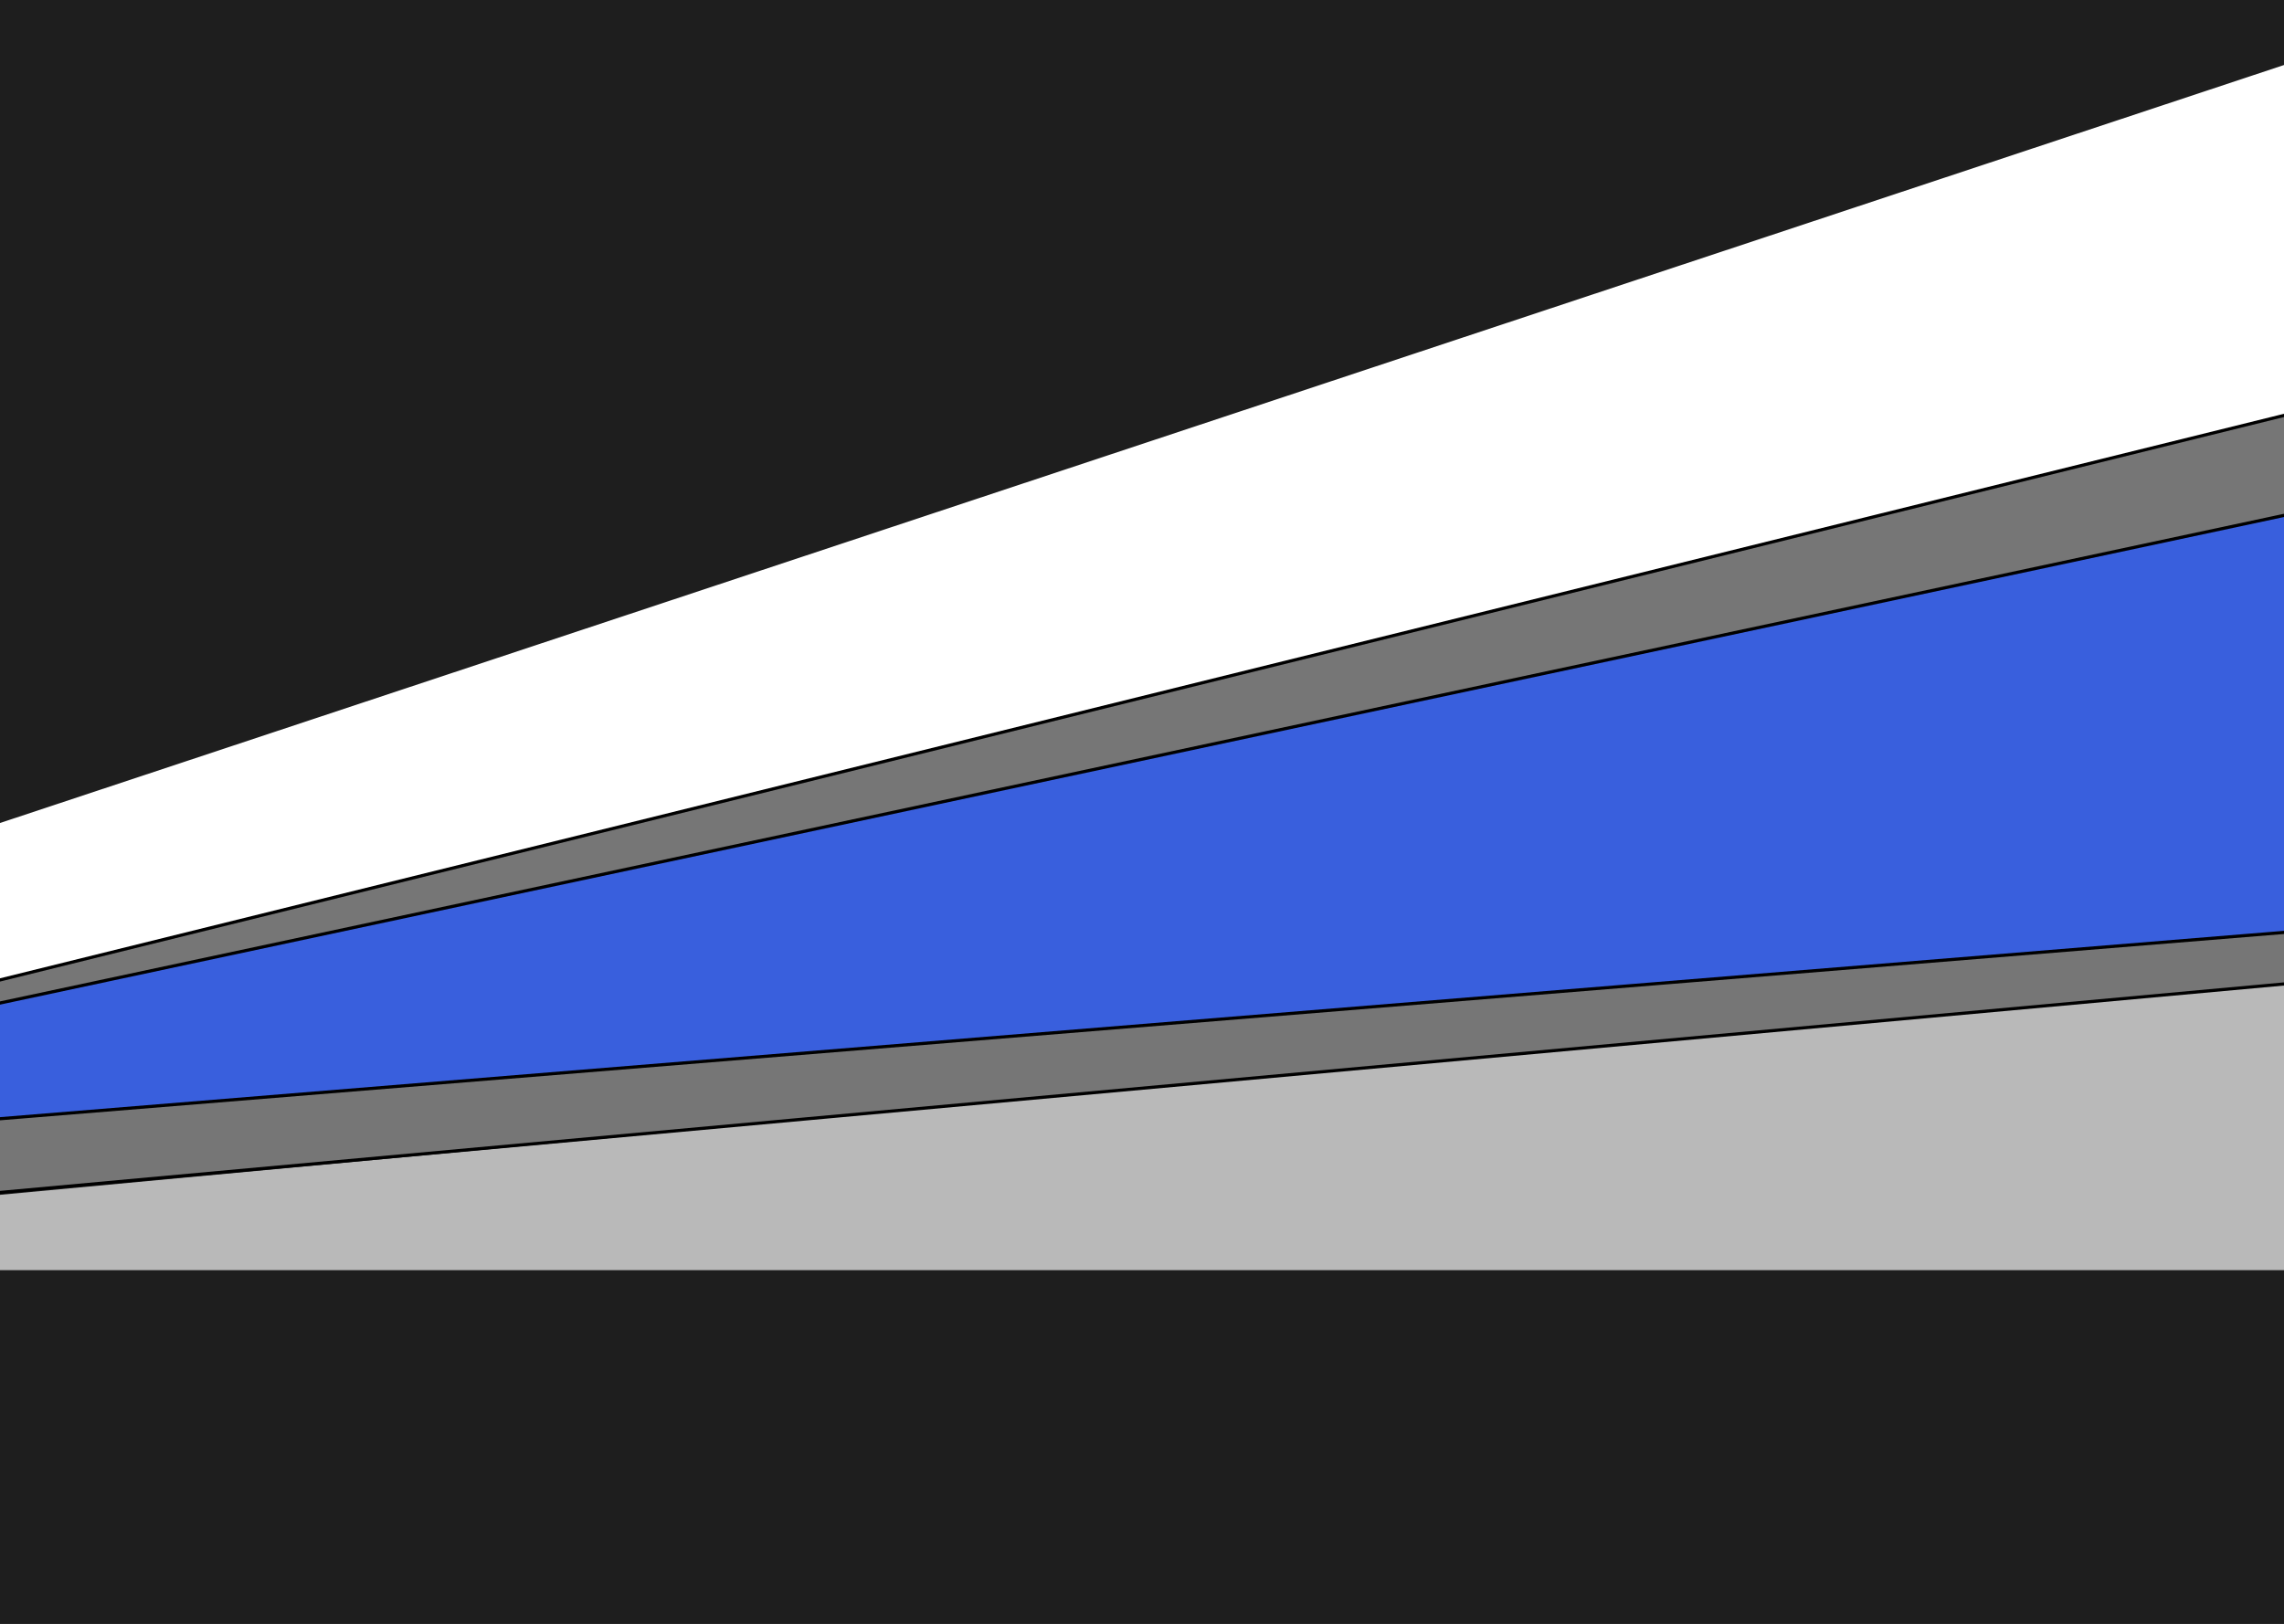
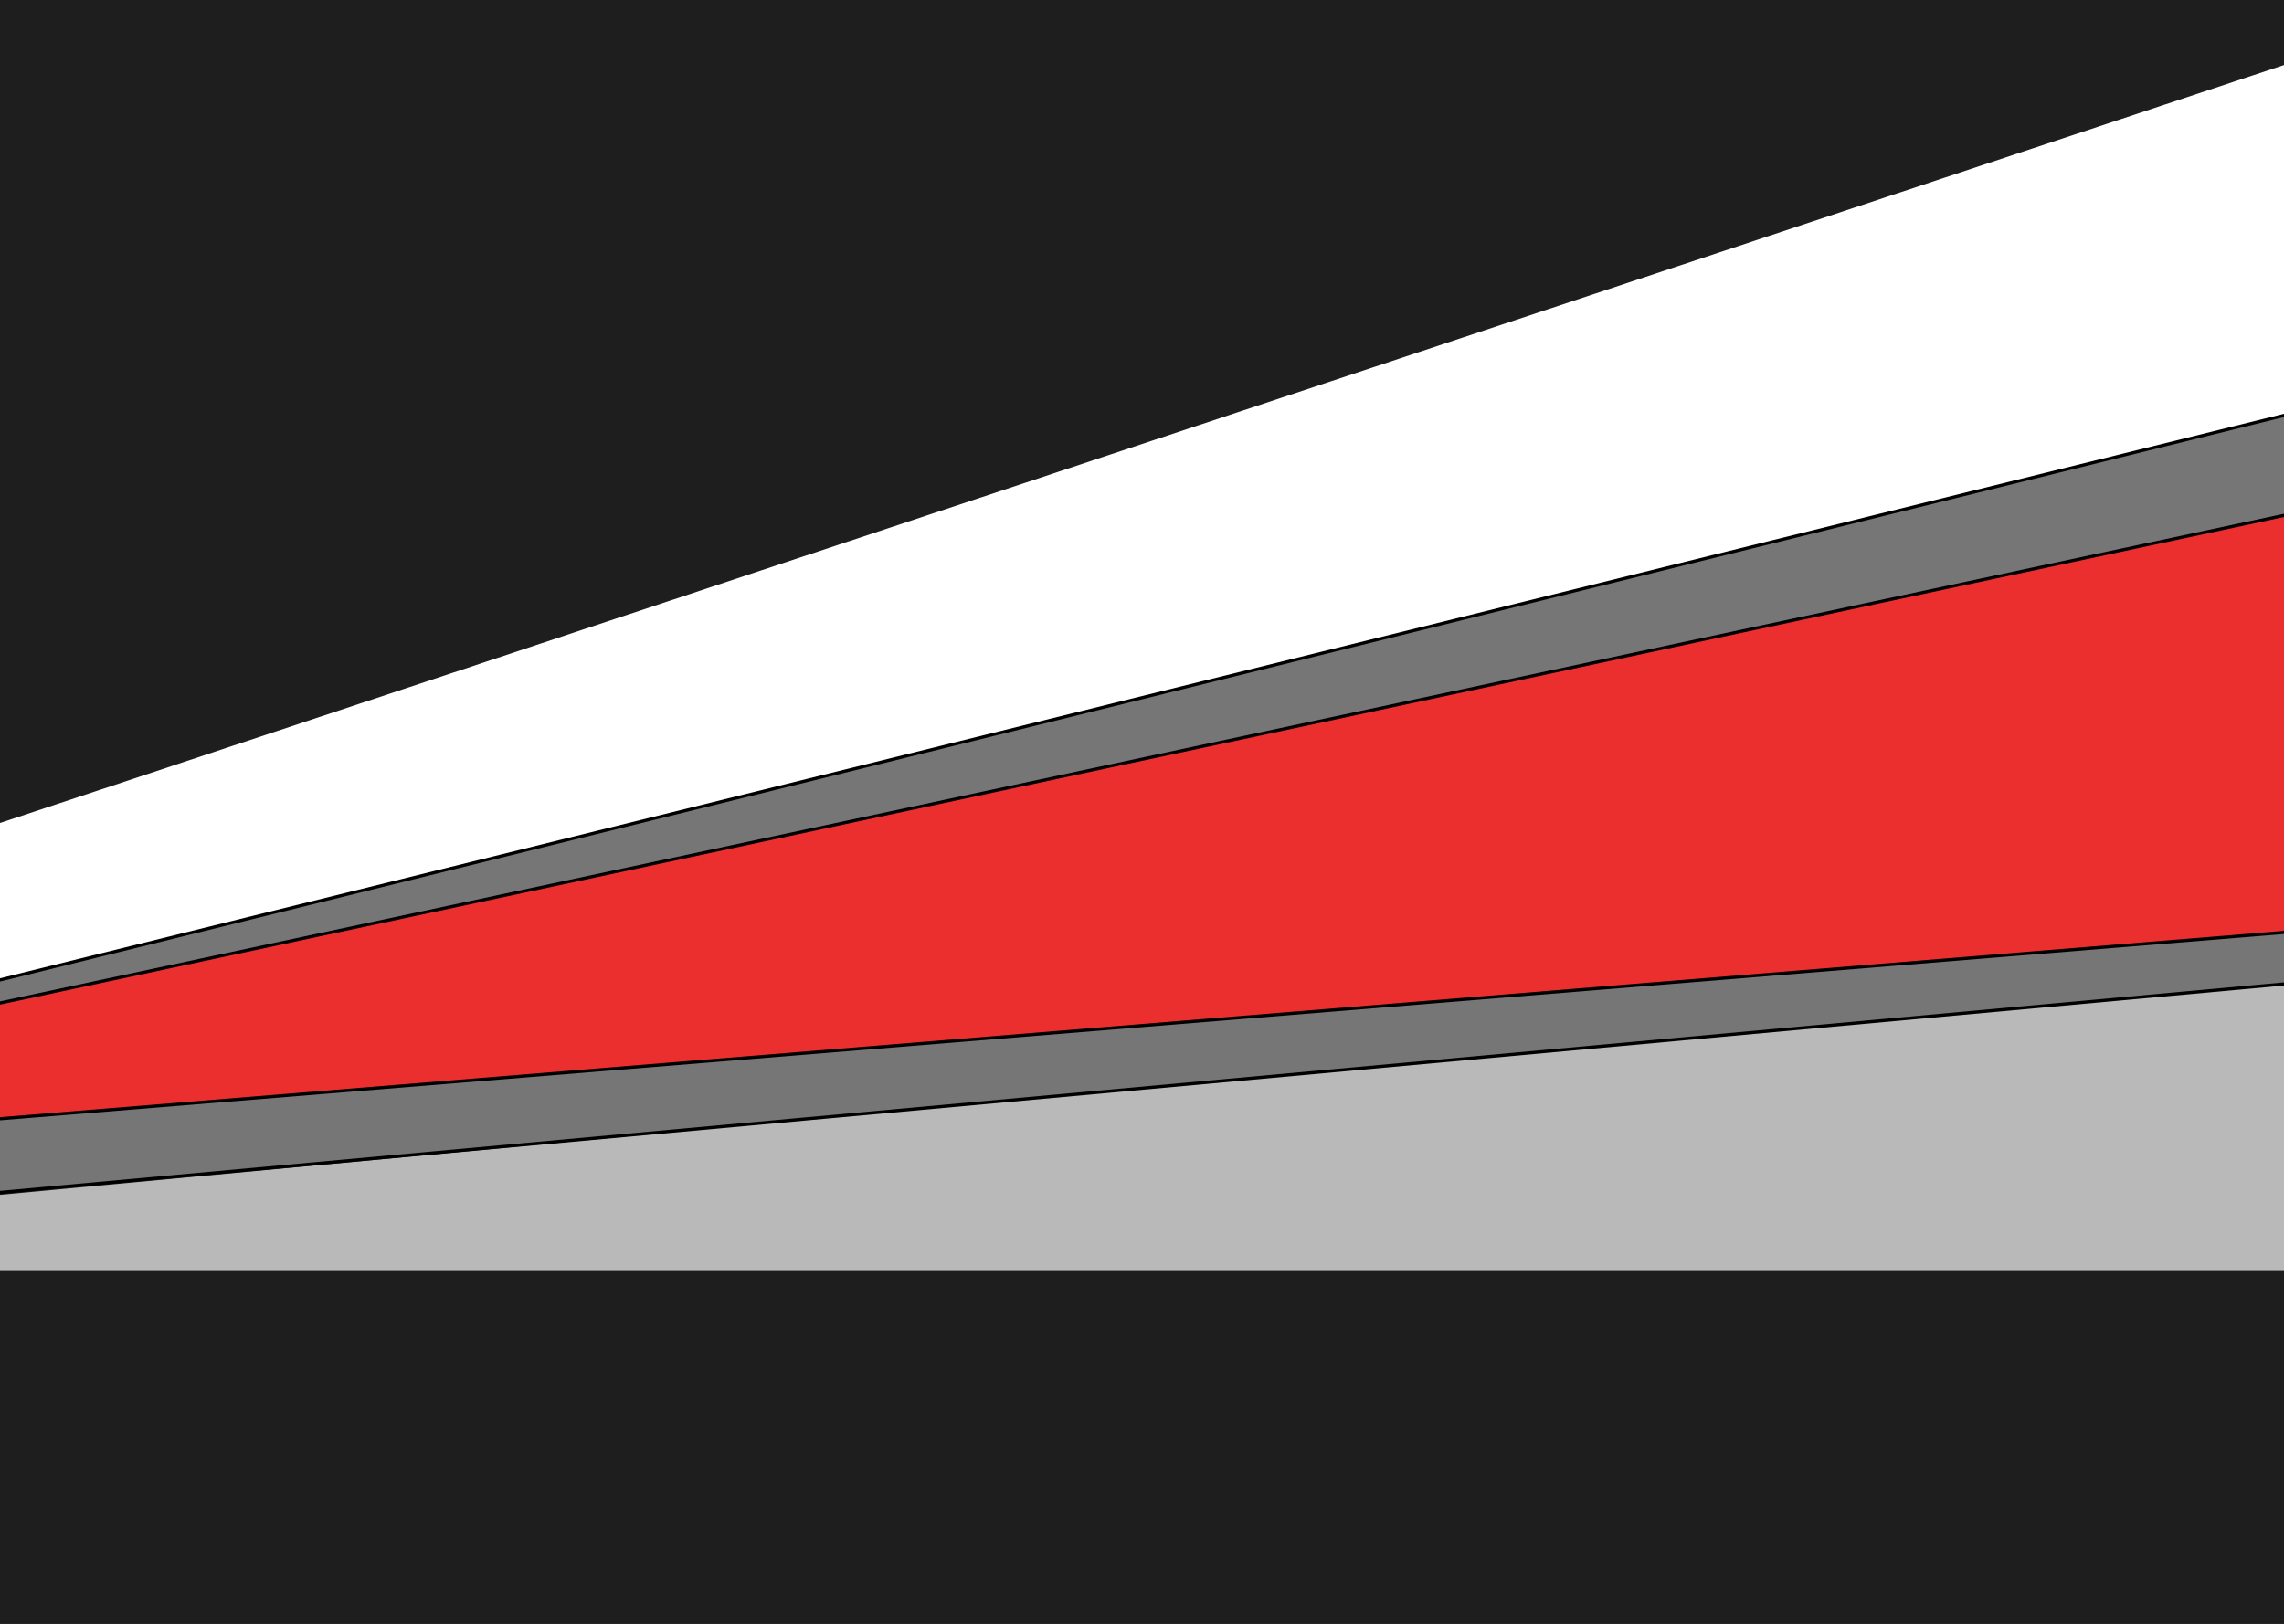
<svg xmlns="http://www.w3.org/2000/svg" width="1440" height="1024" viewBox="0 0 1440 1024" fill="none">
  <g clip-path="url(#clip0)">
    <rect width="1440" height="1024" fill="#1E1E1E" />
    <rect width="1440" height="1024" fill="#1E1E1E" />
    <path d="M0 519L1440 41V263L0 619V519Z" fill="white" />
-     <path d="M0 631.5L1440 324L1449.5 591.5L0 709.5V631.5Z" fill="#395FDD" />
+     <path d="M0 631.5L1440 324L1449.5 591.5L0 709.5V631.5Z" fill="#EB2F2F" />
    <path d="M0 753.5L1440 619V801H0V753.5Z" fill="#B9B9B9" />
    <path d="M-0.24 618.029L-1 618.217V619V631.5V632.736L0.209 632.478L1440.21 324.978L1441 324.809V324V263V261.723L1439.76 262.029L-0.24 618.029Z" fill="#767676" stroke="black" stroke-width="2" />
    <path d="M-0.081 705.503L-1 705.578V706.5V751V752.096L0.091 751.996L1440.09 620.496L1441 620.413V619.5V589V587.915L1439.92 588.003L-0.081 705.503Z" fill="#767676" stroke="black" stroke-width="2" />
  </g>
  <defs>
    <clipPath id="clip0">
      <rect width="1440" height="1024" fill="white" />
    </clipPath>
  </defs>
</svg>
